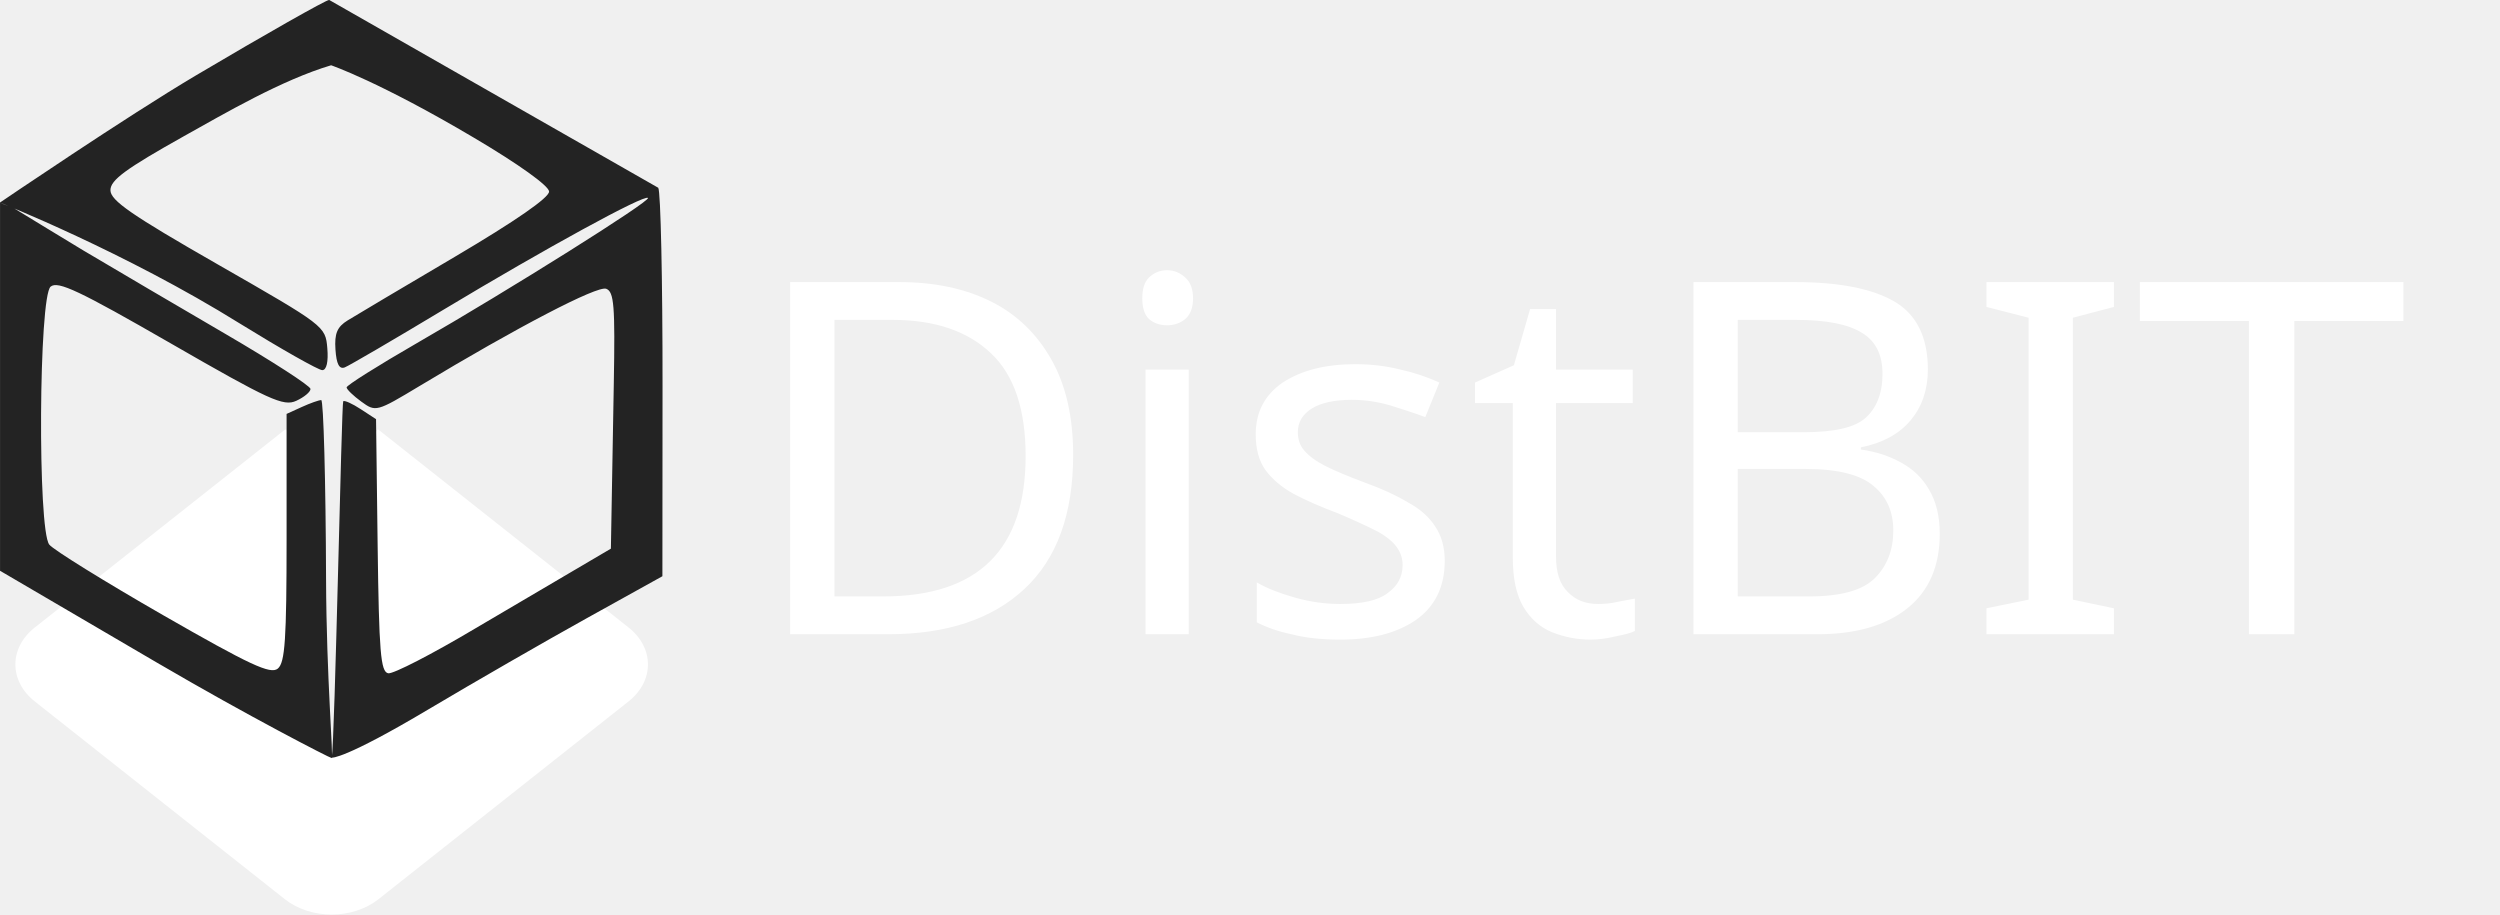
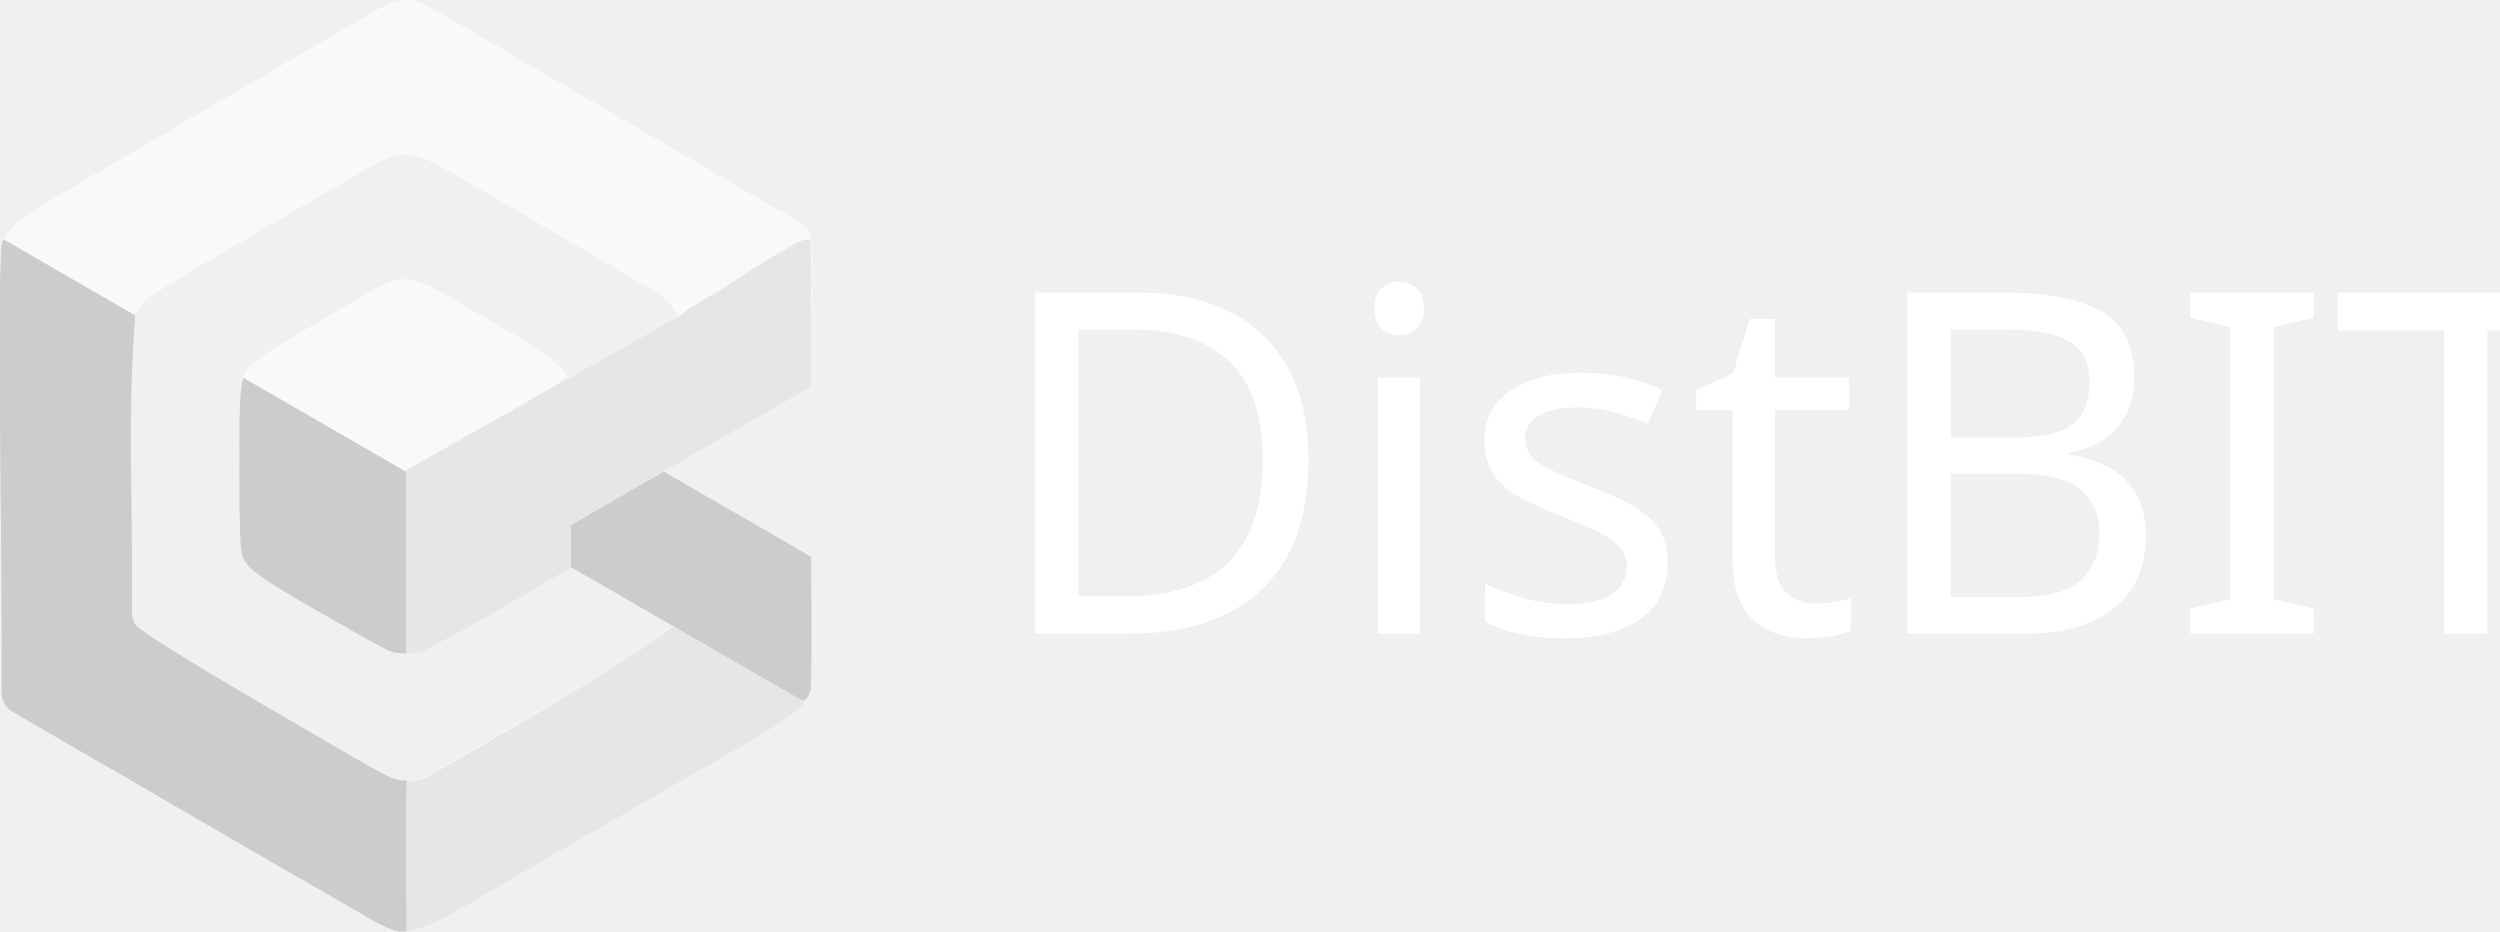
- <svg xmlns="http://www.w3.org/2000/svg" width="45.202mm" height="16.536mm" viewBox="0 0 36.161 13.229" version="1.1" id="svg8">
-   <defs id="defs2" />
-   <g id="layer1" transform="translate(280.0889,-183.0799)">
-     <path style="opacity:1;fill:#ffffff;fill-opacity:1;stroke:none;stroke-width:11.906;stroke-linecap:round;stroke-linejoin:round;stroke-miterlimit:4;stroke-dasharray:none;stroke-dashoffset:0;stroke-opacity:1" d="m -279.584,192.155 3.615,-2.859 c 0.193,-0.152 0.427,4.736 0.678,4.74 0.239,0.004 0.494,-4.884 0.677,-4.74 l 3.615,2.859 c 0.376,0.297 0.376,0.775 0,1.072 l -3.615,2.859 c -0.376,0.297 -0.98,0.297 -1.356,0 l -3.615,-2.859 c -0.376,-0.297 -0.376,-0.775 0,-1.072 z" id="rect854" />
-     <path id="path830" d="m -277.778,192.689 -2.311,-1.353 v -2.663 -2.663 0 c 0.059,0.032 0.18,0.069 0.18,0.069 0,0 0.828,0.506 1.029,0.626 0.451,0.268 1.374,0.81 2.051,1.205 0.677,0.395 1.231,0.753 1.231,0.796 0,0.043 -0.093,0.12 -0.207,0.172 -0.184,0.084 -0.385,-0.008 -1.816,-0.832 -1.326,-0.763 -1.631,-0.907 -1.736,-0.82 -0.172,0.143 -0.19,3.514 -0.02,3.731 0.059,0.076 0.799,0.534 1.643,1.019 1.262,0.724 1.558,0.862 1.663,0.775 0.105,-0.087 0.127,-0.424 0.127,-1.895 v -1.789 l 0.22,-0.1 c 0.121,-0.055 0.247,-0.1 0.281,-0.1 0.033,1.4e-4 0.065,1.166 0.07,2.591 0.005,1.425 0.11,2.589 0.081,2.587 -0.029,-0.002 -1.216,-0.613 -2.487,-1.357 z m 2.487,1.357 c 0.045,-0.249 0.142,-5.138 0.166,-5.162 0.017,-0.017 0.131,0.034 0.253,0.114 l 0.222,0.145 0.023,1.826 c 0.02,1.542 0.043,1.829 0.153,1.85 0.071,0.013 0.636,-0.278 1.256,-0.647 l 1.965,-1.156 0.042,-2.389 c 0.02,-1.125 0.004,-1.327 -0.11,-1.37 -0.127,-0.049 -1.283,0.553 -2.702,1.408 -0.62,0.373 -0.632,0.376 -0.839,0.225 -0.116,-0.084 -0.212,-0.177 -0.214,-0.206 -0.002,-0.029 0.454,-0.316 1.012,-0.638 1.362,-0.785 3.391,-2.059 3.347,-2.103 -0.052,-0.052 -1.478,0.727 -2.956,1.616 -0.723,0.435 -1.366,0.81 -1.429,0.835 -0.08,0.031 -0.121,-0.048 -0.135,-0.257 -0.016,-0.233 0.024,-0.329 0.177,-0.423 0.108,-0.067 0.809,-0.483 1.557,-0.924 0.869,-0.513 1.359,-0.852 1.356,-0.94 -0.003,-0.082 -0.441,-0.396 -1.089,-0.779 -1.366,-0.809 -2.064,-1.047 -2.064,-1.047 -0.715,0.213 -1.538,0.696 -2.126,1.024 -0.846,0.474 -1.066,0.636 -1.066,0.783 0,0.149 0.301,0.357 1.555,1.075 1.543,0.884 1.555,0.892 1.582,1.209 0.017,0.198 -0.011,0.319 -0.073,0.319 -0.055,0 -0.592,-0.304 -1.193,-0.675 -1.657,-1.032 -3.469,-1.749 -3.469,-1.749 0,0 1.823,-1.24 2.836,-1.84 1.013,-0.6 1.88,-1.091 1.926,-1.091 l 4.76,2.717 c 0.035,0.05 0.063,1.334 0.062,2.855 l -0.002,2.764 -1.09,0.605 c -0.6,0.333 -1.629,0.925 -2.288,1.317 -1.236,0.736 -1.403,0.702 -1.403,0.702 z" style="fill:#232323;fill-opacity:1;stroke-width:1" />
-     <text xml:space="preserve" style="font-style:normal;font-variant:normal;font-weight:normal;font-stretch:normal;font-size:7.147px;line-height:1.25;font-family:'Arial Rounded MT Bold';-inkscape-font-specification:'Arial Rounded MT Bold, Normal';font-variant-ligatures:normal;font-variant-caps:normal;font-variant-numeric:normal;font-feature-settings:normal;text-align:start;letter-spacing:0px;word-spacing:0px;writing-mode:lr-tb;text-anchor:start;fill:#ffffff;fill-opacity:1;stroke:none;stroke-width:0.265" x="-269.346" y="192.252" id="text858">
-       <tspan id="tspan856" x="-269.346" y="192.252" style="font-style:normal;font-variant:normal;font-weight:normal;font-stretch:normal;font-size:7.147px;font-family:'Arial Rounded MT Bold';-inkscape-font-specification:'Arial Rounded MT Bold, Normal';font-variant-ligatures:normal;font-variant-caps:normal;font-variant-numeric:normal;font-feature-settings:normal;text-align:start;writing-mode:lr-tb;text-anchor:start;fill:#ffffff;fill-opacity:1;stroke-width:0.265">DistBIT</tspan>
-     </text>
+ <svg xmlns="http://www.w3.org/2000/svg" width="44.979mm" height="16.759mm" viewBox="0 0 44.979 16.759" version="1.1" id="svg1173">
+   <defs id="defs1167" />
+   <g id="layer1" transform="translate(251.9177,-296.8285)">
+     <g transform="matrix(0.1435597,0,0,0.1435597,-267.7173,283.8894)" id="g1728" style="stroke-width:6.966">
+       <g transform="translate(0,-7.916235)" id="g1156" style="stroke-width:6.966">
+         <path id="path843-1-0" d="m 159.51,214.637 c -0.562,-0.118 -1.693,-0.616 -2.514,-1.106 -1.716,-1.026 -7.438,-4.383 -13.001,-7.63 l -3.836,-2.239 -0.07,-9.435 c -0.038,-5.189 -0.018,-9.435 0.044,-9.435 0.11,0 1.98,1.084 9.815,5.688 8.991,5.284 9.431,5.491 11.379,5.372 1.738,-0.106 0.724,0.425 14.021,-7.343 9.809,-5.73 11.58,-6.767 14.878,-8.712 3.255,-1.92 4.136,-2.741 4.857,-4.531 0.274,-0.68 -6.155,-9.663 -6.152,-18.495 0.004,-9.129 6.431,-18.116 6.148,-18.811 -0.595,-1.462 -1.313,-2.356 -2.496,-3.106 -1.071,-0.679 -18.652,-10.993 -20.601,-12.085 -0.541,-0.303 -2.667,-1.541 -4.725,-2.749 -5.77,-3.39 -6.83,-3.433 -11.825,-0.479 -1.561,0.923 -3.732,2.188 -4.823,2.811 -2.238,1.277 -2.727,1.561 -10.451,6.069 -12.58,7.342 -12.559,7.327 -13.309,9.558 -0.239,0.711 -0.317,7.917 -0.317,29.155 0,15.515 -0.094,28.268 -0.209,28.339 -0.115,0.071 -0.8,-0.238 -1.521,-0.688 -0.722,-0.449 -1.669,-1.022 -2.106,-1.272 -0.437,-0.251 -2.223,-1.286 -3.969,-2.302 -7.004,-4.072 -6.703,-3.859 -7.773,-5.494 l -0.693,-1.058 -0.071,-27.603 c -0.047,-18.452 0.02,-27.941 0.203,-28.622 0.458,-1.702 2.138,-3.082 7.547,-6.201 2.761,-1.592 5.854,-3.387 6.873,-3.99 5.216,-3.086 12.257,-7.199 20.108,-11.746 4.802,-2.781 8.91,-5.167 9.128,-5.302 5.057,-3.119 6.422,-3.578 8.467,-2.85 0.778,0.277 3.877,1.942 5.292,2.843 0.346,0.22 18.075,10.551 24.739,14.415 1.31,0.759 4.882,2.848 7.938,4.642 3.056,1.794 6.18,3.605 6.943,4.024 1.604,0.883 3.556,1.854 4.113,2.958 0.03,0.06 0.197,0.88 0.196,1.285 l -0.035,17.985 -19.051,11.034 18.946,27.127 -0.837,1.205 c -0.809,1.164 -1.695,1.879 -3.926,3.164 -0.582,0.335 -3.201,1.859 -5.821,3.385 -2.619,1.527 -5.953,3.456 -7.408,4.287 -5.507,3.146 -6.64,3.804 -7.541,4.374 -0.509,0.323 -4.677,2.764 -9.26,5.426 -4.584,2.661 -9.168,5.337 -10.186,5.946 -3.633,2.171 -5.076,2.616 -7.107,2.19 z M 159.341,179.656 c -1.035,-0.27 -3.243,-1.472 -9.26,-5.038 -0.8,-0.474 -2.884,-1.702 -4.63,-2.727 -1.746,-1.026 -3.496,-2.203 -3.889,-2.617 -1.509,-1.591 -1.536,-1.813 -1.53,-12.848 0.005,-9.294 0.046,-10.216 0.496,-11.187 0.817,-1.764 1.002,-1.893 11.669,-8.134 1.237,-0.724 3.046,-1.789 4.02,-2.367 3.935,-2.335 5.46,-2.255 10.204,0.54 1.708,1.006 3.523,2.066 4.032,2.354 8.032,4.55 9.864,6.344 10.511,7.152 l 0.405,0.69 0.3,10.295 c 0,4.736 0,7.794 -0.036,9.865 -0.032,1.863 -0.806,2.91 -1.667,3.727 -0.587,0.557 -1.584,1.311 -2.216,1.675 -2.31,1.33 -10.273,5.974 -11.48,6.694 -3.286,1.962 -4.985,2.434 -6.93,1.926 z" style="fill:#f9f9f9;fill-opacity:1;stroke-width:6.966" />
+         <path id="path841-1-3" d="m 159.364,195.727 c 1.626,0.165 2.789,0.443 4.582,-0.536 2.268,-1.239 26.935,-15.372 30.369,-18.477 0,0 0.812,-1.228 0.818,-1.791 0.056,-5.914 -6.653,-17.936 -6.653,-17.936 l 6.709,-17.671 c 0,-1.933 -0.411,-1.633 3.621,-4.023 0.63,-0.255 4.638,-3.009 7.887,-4.942 2.965,-1.764 4.575,-2.864 4.996,-1.927 0,0.794 -18.852,28.66 -18.852,28.66 l 18.842,10.797 c 0,0 -0.005,15.203 -0.086,16.78 -0.589,2.157 -3.536,3.904 -9.24,7.219 0,0 -16.804,9.702 -28.564,16.495 -4.89,2.82 -10.335,6.364 -12.802,6.411 -18.259,-14.737 -1.626,-19.059 -1.626,-19.059 z" style="fill:#e6e6e6;fill-opacity:1;stroke-width:6.966" />
+         <path id="path839-3-2" d="m 155.216,212.478 c -4.62,-2.652 -25.046,-14.447 -29.798,-17.273 0.078,-6.307 -0.687,-13.046 -0.615,-19.353 l 1.751,-0.872 c 0,0 0.121,1.071 0.482,1.413 2.017,1.912 15.155,9.493 22.931,14.032 2.022,1.185 4.034,2.355 4.471,2.6 3.342,1.874 4.635,2.65 5.641,2.807 l 0.912,0.06 c -0.103,6.298 -0.048,12.595 -3e-5,18.894 l -0.713,-0.008 c -1.598,-0.111 -3.887,-1.604 -5.06,-2.3 z M 110.261,184.661 c 0.077,-16.12 -0.567,-55.263 0.104,-56.208 0,0 0.033,-0.172 0.181,-0.38 l 1.158,0.668 c 0,0 1.707,0.966 2.434,1.405 l 7.8,4.503 c 0,0 2.938,1.705 3.526,2.036 0.797,0.448 1.526,0.881 1.526,0.881 -1.415,16.092 0.847,43.146 -1.572,57.638 -0.523,-0.242 -13.137,-7.598 -13.827,-8.001 -0.88,-0.514 -1.335,-1.49 -1.33,-2.543 z" style="fill:#cccccc;fill-opacity:1;stroke-width:6.966" />
+         <path id="path839-7-9-3" d="m 163.522,179.391 c 0.437,-0.195 7.127,-3.842 7.127,-3.842 0,0 6.658,-3.893 10.973,-6.44 0,0 0,-3.509 0.02,-5.244 0.018,-1.51 0.157,-2.762 0.168,-5.676 0.032,-8.757 -0.07,-11.944 -0.501,-12.793 -4.678,2.701 -11.721,6.767 -11.721,6.767 0,0 -7.46,4.306 -7.472,4.314 l -1.186,0.685 -0.011,11.897 v 10.849 l 0.728,-0.01 c 0.526,-0.07 1.421,-0.309 1.876,-0.506 z" style="fill:#e6e6e6;fill-opacity:1;stroke-width:6.966" />
+         <path id="path839-7-9-0-2" d="m 158.693,179.533 c -0.437,-0.195 -3.042,-1.58 -5.443,-3 -2.485,-1.437 -5.653,-3.178 -6.931,-3.983 -3.75,-2.362 -5.137,-3.084 -5.855,-4.802 -0.324,-0.775 -0.391,-3.392 -0.414,-9.559 -0.032,-8.757 0.07,-11.944 0.501,-12.793 4.678,2.701 11.721,6.767 11.721,6.767 0,0 7.46,4.306 7.472,4.314 l 1.186,0.685 0.011,11.897 v 10.849 l -0.728,-0.01 c -0.4,-0.006 -1.085,-0.17 -1.521,-0.365 z" style="fill:#cccccc;fill-opacity:1;stroke-width:6.966" />
+         <path style="fill:#cccccc;fill-opacity:1;stroke:none;stroke-width:1.843px;stroke-linecap:butt;stroke-linejoin:miter;stroke-opacity:1" d="m 209.63,185.279 -28.008,-16.17 v -18.639 l 30.079,17.366 c 0,0 0.071,12.569 -0.015,16.314 -0.014,0.598 -0.481,1.416 -0.677,1.565 -0.383,0.292 -1.379,-0.435 -1.379,-0.435 z" id="path1043-8" />
+         <path style="fill:#e6e6e6;fill-opacity:1;stroke:none;stroke-width:1.843px;stroke-linecap:butt;stroke-linejoin:miter;stroke-opacity:1" d="m 160.775,157.073 50.916,-28.649 0.01,18.076 -34.619,19.987 z" id="path1039-9" />
+       </g>
+       <text id="text1129" y="169.506" x="234.008" style="font-style:normal;font-variant:normal;font-weight:300;font-stretch:normal;font-size:59.792px;line-height:1.25;font-family:Bahnschrift;-inkscape-font-specification:'Bahnschrift, Light';font-variant-ligatures:normal;font-variant-caps:normal;font-variant-numeric:normal;font-feature-settings:normal;text-align:start;letter-spacing:0px;word-spacing:0px;writing-mode:lr-tb;text-anchor:start;fill:#ffffff;fill-opacity:1;stroke:none;stroke-width:1.843" xml:space="preserve">
+         <tspan style="font-style:normal;font-variant:normal;font-weight:300;font-stretch:normal;font-size:59.792px;font-family:Bahnschrift;-inkscape-font-specification:'Bahnschrift, Light';font-variant-ligatures:normal;font-variant-caps:normal;font-variant-numeric:normal;font-feature-settings:normal;text-align:start;writing-mode:lr-tb;text-anchor:start;fill:#ffffff;stroke-width:1.843" y="169.506" x="234.008" id="tspan1127">DistBIT</tspan>
+       </text>
+     </g>
+     <g style="stroke-width:6.966" id="g843" transform="matrix(0.1435597,0,0,0.1435597,-267.7173,283.8894)">
+       <g style="stroke-width:6.966" id="g837" transform="translate(0,-7.916235)">
+         <path style="fill:#f9f9f9;fill-opacity:1;stroke-width:6.966" d="m 159.51,214.637 c -0.562,-0.118 -1.693,-0.616 -2.514,-1.106 -1.716,-1.026 -7.438,-4.383 -13.001,-7.63 l -3.836,-2.239 -0.07,-9.435 c -0.038,-5.189 -0.018,-9.435 0.044,-9.435 0.11,0 1.98,1.084 9.815,5.688 8.991,5.284 9.431,5.491 11.379,5.372 1.738,-0.106 0.724,0.425 14.021,-7.343 9.809,-5.73 11.58,-6.767 14.878,-8.712 3.255,-1.92 4.136,-2.741 4.857,-4.531 0.274,-0.68 -6.155,-9.663 -6.152,-18.495 0.004,-9.129 6.431,-18.116 6.148,-18.811 -0.595,-1.462 -1.313,-2.356 -2.496,-3.106 -1.071,-0.679 -18.652,-10.993 -20.601,-12.085 -0.541,-0.303 -2.667,-1.541 -4.725,-2.749 -5.77,-3.39 -6.83,-3.433 -11.825,-0.479 -1.561,0.923 -3.732,2.188 -4.823,2.811 -2.238,1.277 -2.727,1.561 -10.451,6.069 -12.58,7.342 -12.559,7.327 -13.309,9.558 -0.239,0.711 -0.317,7.917 -0.317,29.155 0,15.515 -0.094,28.268 -0.209,28.339 -0.115,0.071 -0.8,-0.238 -1.521,-0.688 -0.722,-0.449 -1.669,-1.022 -2.106,-1.272 -0.437,-0.251 -2.223,-1.286 -3.969,-2.302 -7.004,-4.072 -6.703,-3.859 -7.773,-5.494 l -0.693,-1.058 -0.071,-27.603 c -0.047,-18.452 0.02,-27.941 0.203,-28.622 0.458,-1.702 2.138,-3.082 7.547,-6.201 2.761,-1.592 5.854,-3.387 6.873,-3.99 5.216,-3.086 12.257,-7.199 20.108,-11.746 4.802,-2.781 8.91,-5.167 9.128,-5.302 5.057,-3.119 6.422,-3.578 8.467,-2.85 0.778,0.277 3.877,1.942 5.292,2.843 0.346,0.22 18.075,10.551 24.739,14.415 1.31,0.759 4.882,2.848 7.938,4.642 3.056,1.794 6.18,3.605 6.943,4.024 1.604,0.883 3.556,1.854 4.113,2.958 0.03,0.06 0.197,0.88 0.196,1.285 l -0.035,17.985 -19.051,11.034 18.946,27.127 -0.837,1.205 c -0.809,1.164 -1.695,1.879 -3.926,3.164 -0.582,0.335 -3.201,1.859 -5.821,3.385 -2.619,1.527 -5.953,3.456 -7.408,4.287 -5.507,3.146 -6.64,3.804 -7.541,4.374 -0.509,0.323 -4.677,2.764 -9.26,5.426 -4.584,2.661 -9.168,5.337 -10.186,5.946 -3.633,2.171 -5.076,2.616 -7.107,2.19 z M 159.341,179.656 c -1.035,-0.27 -3.243,-1.472 -9.26,-5.038 -0.8,-0.474 -2.884,-1.702 -4.63,-2.727 -1.746,-1.026 -3.496,-2.203 -3.889,-2.617 -1.509,-1.591 -1.536,-1.813 -1.53,-12.848 0.005,-9.294 0.046,-10.216 0.496,-11.187 0.817,-1.764 1.002,-1.893 11.669,-8.134 1.237,-0.724 3.046,-1.789 4.02,-2.367 3.935,-2.335 5.46,-2.255 10.204,0.54 1.708,1.006 3.523,2.066 4.032,2.354 8.032,4.55 9.864,6.344 10.511,7.152 l 0.405,0.69 0.3,10.295 c 0,4.736 0,7.794 -0.036,9.865 -0.032,1.863 -0.806,2.91 -1.667,3.727 -0.587,0.557 -1.584,1.311 -2.216,1.675 -2.31,1.33 -10.273,5.974 -11.48,6.694 -3.286,1.962 -4.985,2.434 -6.93,1.926 z" id="path823" />
+         <path style="fill:#e6e6e6;fill-opacity:1;stroke-width:6.966" d="m 159.364,195.727 c 1.626,0.165 2.789,0.443 4.582,-0.536 2.268,-1.239 26.935,-15.372 30.369,-18.477 0,0 0.812,-1.228 0.818,-1.791 0.056,-5.914 -6.653,-17.936 -6.653,-17.936 l 6.709,-17.671 c 0,-1.933 -0.411,-1.633 3.621,-4.023 0.63,-0.255 4.638,-3.009 7.887,-4.942 2.965,-1.764 4.575,-2.864 4.996,-1.927 0,0.794 -18.852,28.66 -18.852,28.66 l 18.842,10.797 c 0,0 -0.005,15.203 -0.086,16.78 -0.589,2.157 -3.536,3.904 -9.24,7.219 0,0 -16.804,9.702 -28.564,16.495 -4.89,2.82 -10.335,6.364 -12.802,6.411 -18.259,-14.737 -1.626,-19.059 -1.626,-19.059 z" id="path825" />
+         <path style="fill:#cccccc;fill-opacity:1;stroke-width:6.966" d="m 155.216,212.478 c -4.62,-2.652 -25.046,-14.447 -29.798,-17.273 0.078,-6.307 -0.687,-13.046 -0.615,-19.353 l 1.751,-0.872 c 0,0 0.121,1.071 0.482,1.413 2.017,1.912 15.155,9.493 22.931,14.032 2.022,1.185 4.034,2.355 4.471,2.6 3.342,1.874 4.635,2.65 5.641,2.807 l 0.912,0.06 c -0.103,6.298 -0.048,12.595 -3e-5,18.894 l -0.713,-0.008 c -1.598,-0.111 -3.887,-1.604 -5.06,-2.3 z M 110.261,184.661 c 0.077,-16.12 -0.567,-55.263 0.104,-56.208 0,0 0.033,-0.172 0.181,-0.38 l 1.158,0.668 c 0,0 1.707,0.966 2.434,1.405 l 7.8,4.503 c 0,0 2.938,1.705 3.526,2.036 0.797,0.448 1.526,0.881 1.526,0.881 -1.415,16.092 0.847,43.146 -1.572,57.638 -0.523,-0.242 -13.137,-7.598 -13.827,-8.001 -0.88,-0.514 -1.335,-1.49 -1.33,-2.543 z" id="path827" />
+         <path style="fill:#e6e6e6;fill-opacity:1;stroke-width:6.966" d="m 163.522,179.391 c 0.437,-0.195 7.127,-3.842 7.127,-3.842 0,0 6.658,-3.893 10.973,-6.44 0,0 0,-3.509 0.02,-5.244 0.018,-1.51 0.157,-2.762 0.168,-5.676 0.032,-8.757 -0.07,-11.944 -0.501,-12.793 -4.678,2.701 -11.721,6.767 -11.721,6.767 0,0 -7.46,4.306 -7.472,4.314 l -1.186,0.685 -0.011,11.897 v 10.849 l 0.728,-0.01 c 0.526,-0.07 1.421,-0.309 1.876,-0.506 z" id="path829" />
+         <path style="fill:#cccccc;fill-opacity:1;stroke-width:6.966" d="m 158.693,179.533 c -0.437,-0.195 -3.042,-1.58 -5.443,-3 -2.485,-1.437 -5.653,-3.178 -6.931,-3.983 -3.75,-2.362 -5.137,-3.084 -5.855,-4.802 -0.324,-0.775 -0.391,-3.392 -0.414,-9.559 -0.032,-8.757 0.07,-11.944 0.501,-12.793 4.678,2.701 11.721,6.767 11.721,6.767 0,0 7.46,4.306 7.472,4.314 l 1.186,0.685 0.011,11.897 v 10.849 l -0.728,-0.01 c -0.4,-0.006 -1.085,-0.17 -1.521,-0.365 z" id="path831" />
+         <path id="path833" d="m 209.63,185.279 -28.008,-16.17 v -18.639 l 30.079,17.366 c 0,0 0.071,12.569 -0.015,16.314 -0.014,0.598 -0.481,1.416 -0.677,1.565 -0.383,0.292 -1.379,-0.435 -1.379,-0.435 z" style="fill:#cccccc;fill-opacity:1;stroke:none;stroke-width:1.843px;stroke-linecap:butt;stroke-linejoin:miter;stroke-opacity:1" />
+         <path id="path835" d="m 160.775,157.073 50.916,-28.649 0.01,18.076 -34.619,19.987 z" style="fill:#e6e6e6;fill-opacity:1;stroke:none;stroke-width:1.843px;stroke-linecap:butt;stroke-linejoin:miter;stroke-opacity:1" />
+       </g>
+       <text xml:space="preserve" style="font-style:normal;font-variant:normal;font-weight:300;font-stretch:normal;font-size:59.792px;line-height:1.25;font-family:Bahnschrift;-inkscape-font-specification:'Bahnschrift, Light';font-variant-ligatures:normal;font-variant-caps:normal;font-variant-numeric:normal;font-feature-settings:normal;text-align:start;letter-spacing:0px;word-spacing:0px;writing-mode:lr-tb;text-anchor:start;fill:#ffffff;fill-opacity:1;stroke:none;stroke-width:1.843" x="234.008" y="169.506" id="text841">
+         <tspan id="tspan839" x="234.008" y="169.506" style="font-style:normal;font-variant:normal;font-weight:300;font-stretch:normal;font-size:59.792px;font-family:Bahnschrift;-inkscape-font-specification:'Bahnschrift, Light';font-variant-ligatures:normal;font-variant-caps:normal;font-variant-numeric:normal;font-feature-settings:normal;text-align:start;writing-mode:lr-tb;text-anchor:start;fill:#ffffff;stroke-width:1.843">DistBIT</tspan>
+       </text>
+     </g>
  </g>
</svg>
